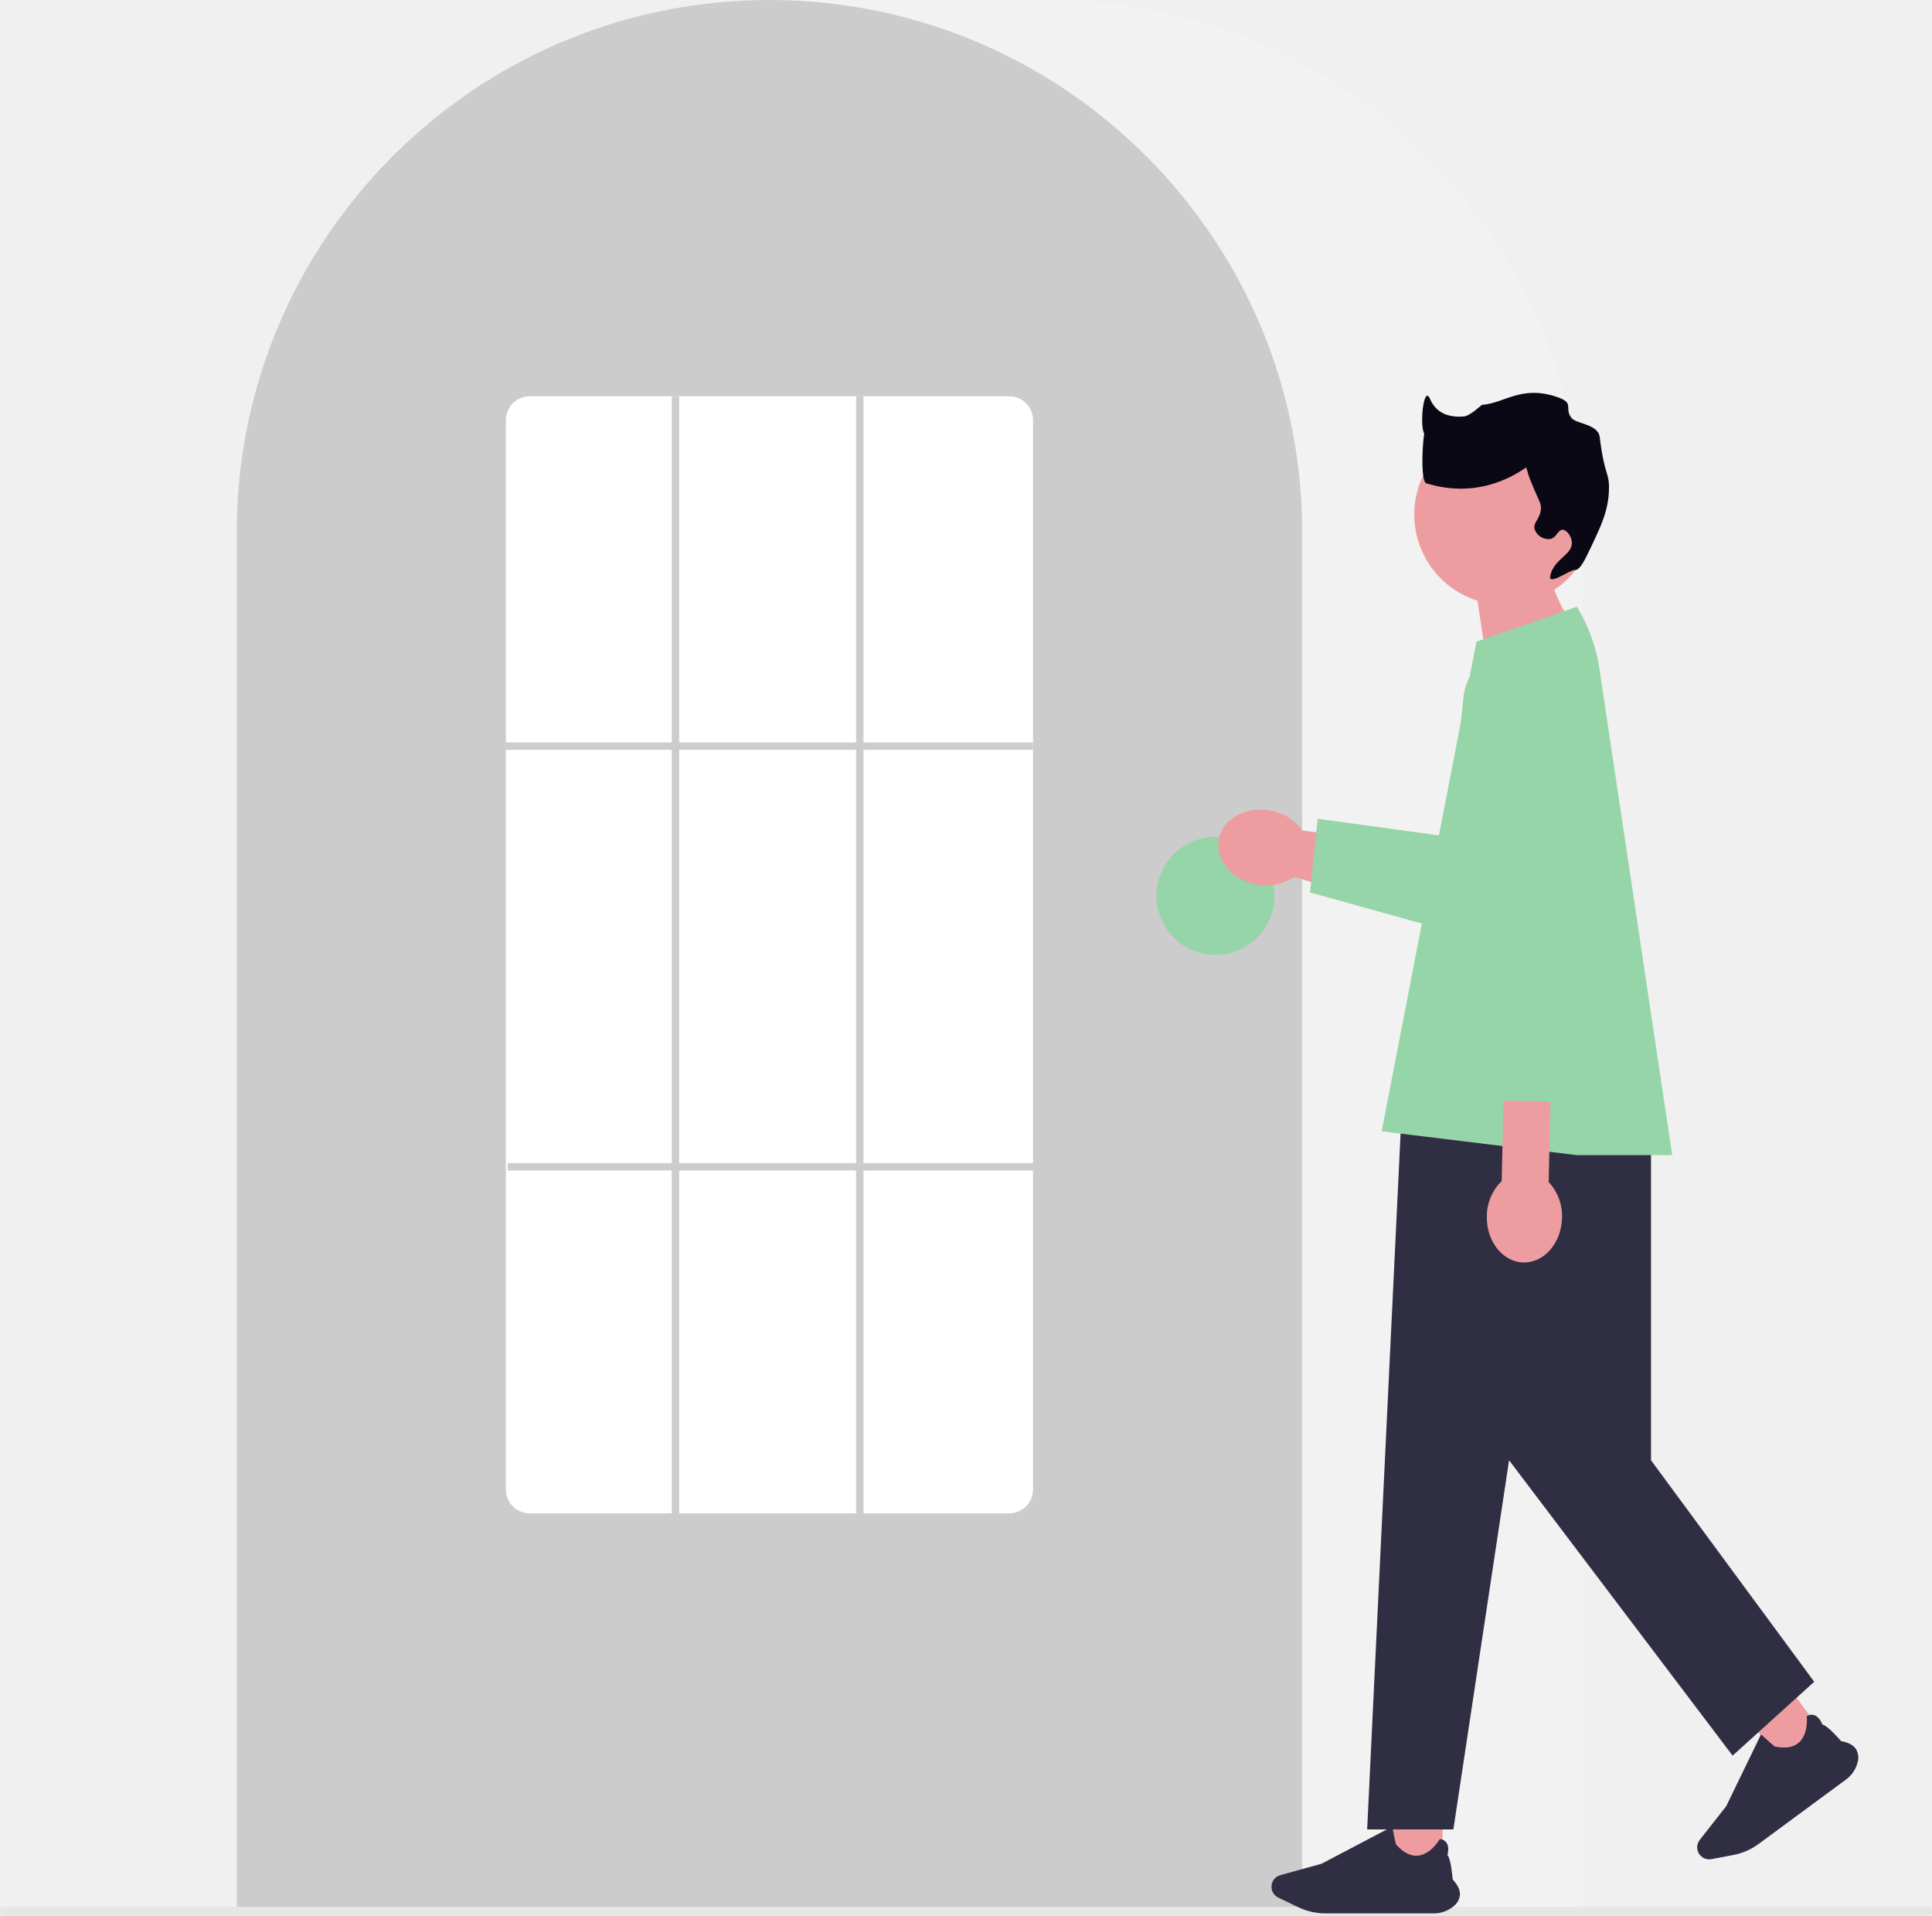
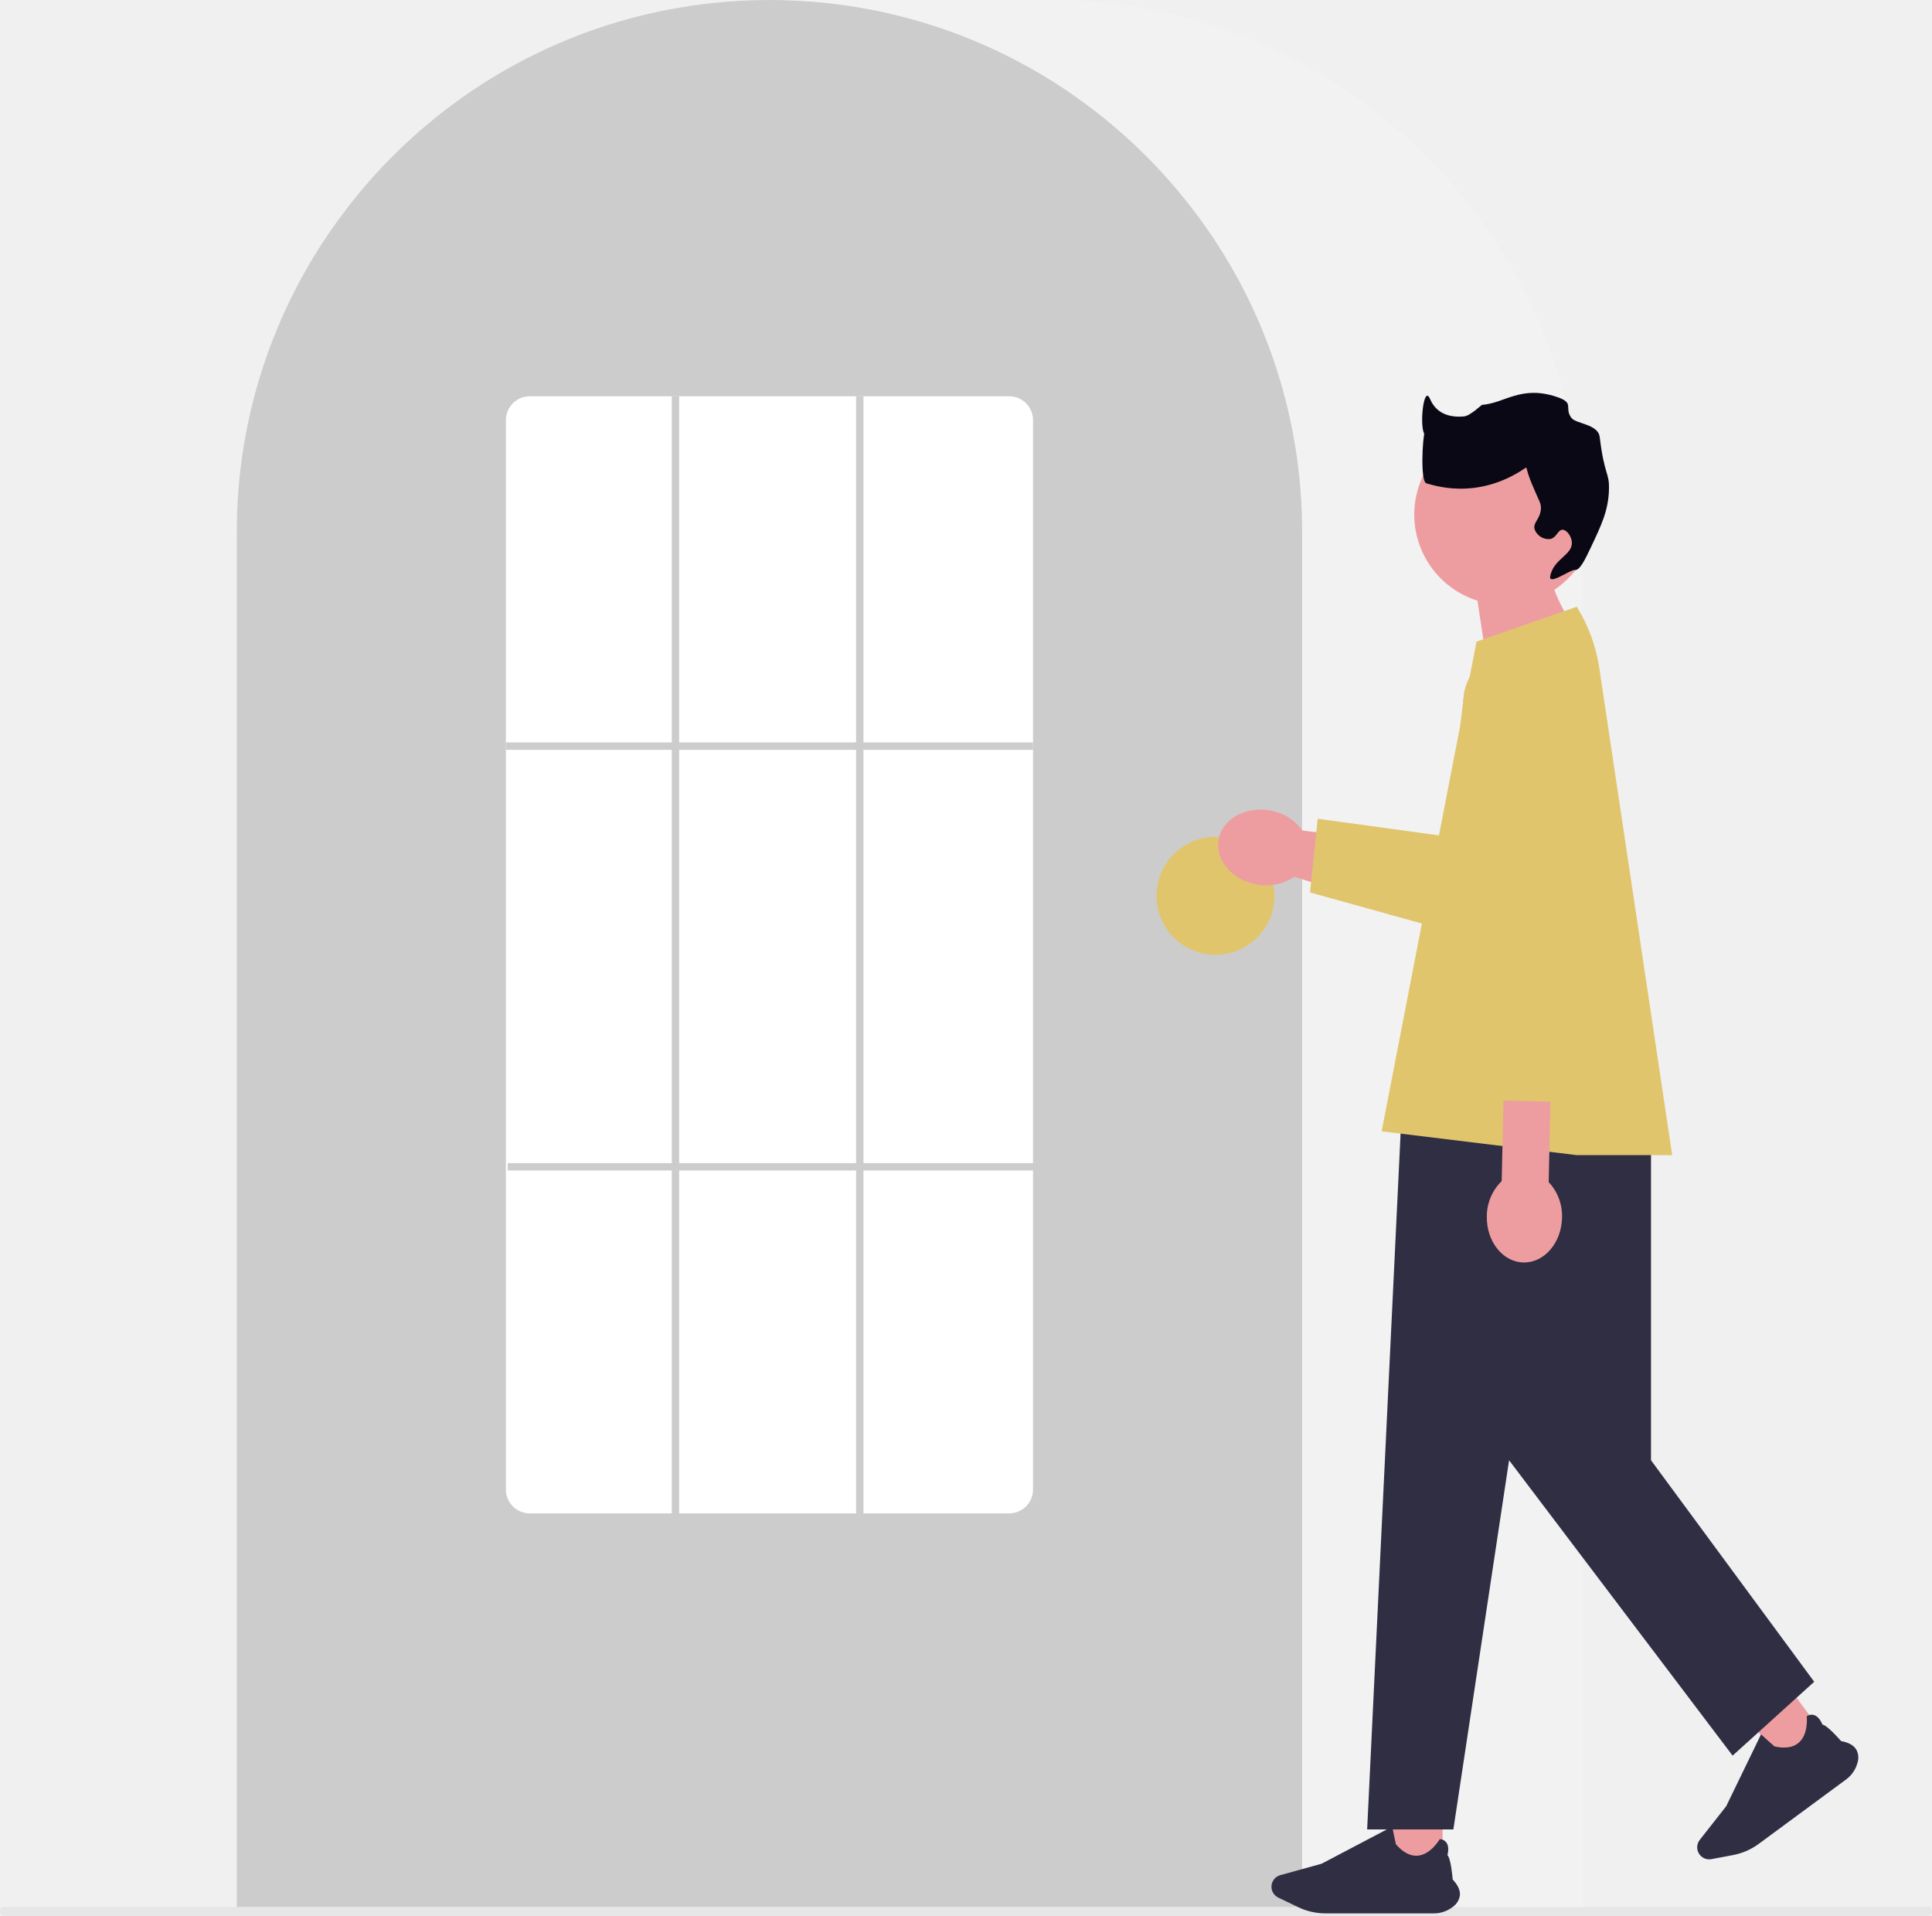
<svg xmlns="http://www.w3.org/2000/svg" width="800.012" height="793.179" viewBox="0 0 800.012 793.179" role="img" artist="Katerina Limpitsouni" source="https://undraw.co/">
  <g transform="translate(-571.203 -218.417)">
    <path d="M981.632,982.127H424.5V410.494c0-121.619,98.944-220.563,220.563-220.563H761.069c121.619,0,220.563,98.944,220.563,220.563Z" transform="translate(244.764 28.486)" fill="#f2f2f2" />
    <path d="M865.627,982.125H424.5V410.492a218.856,218.856,0,0,1,42.122-129.658c1.013-1.381,2.024-2.744,3.066-4.092a220.511,220.511,0,0,1,46.943-45.564c1.007-.733,2.018-1.453,3.044-2.173a220.046,220.046,0,0,1,48.039-25.123c1.009-.382,2.036-.765,3.063-1.133a219.832,219.832,0,0,1,47.484-11.2c1-.137,2.035-.244,3.065-.352a223.293,223.293,0,0,1,47.479,0c1.028.107,2.059.215,3.074.353a219.788,219.788,0,0,1,47.471,11.2c1.027.367,2.055.75,3.066,1.134A219.5,219.5,0,0,1,769.9,228.635c1.025.7,2.051,1.424,3.062,2.144a222.832,222.832,0,0,1,28.06,23.757,220.263,220.263,0,0,1,19.423,22.21c1.039,1.344,2.049,2.707,3.061,4.086a218.858,218.858,0,0,1,42.124,129.66Z" transform="translate(244.764 28.488)" fill="#ccc" />
-     <circle cx="24.422" cy="24.422" r="24.422" transform="translate(1050.098 564.909)" fill="#95D5A7" />
+     <circle cx="24.422" cy="24.422" r="24.422" transform="translate(1050.098 564.909)" fill="#E1C56D" />
    <path d="M1064.222,710.828H266.783c-.71,0-1.286-.814-1.286-1.817s.576-1.818,1.286-1.818h797.439c.71,0,1.286.814,1.286,1.818S1064.933,710.828,1064.222,710.828Z" transform="translate(305.707 300.768)" fill="#e6e6e6" />
    <path d="M705.852,759.927H507.422a9.869,9.869,0,0,1-9.922-9.792V307.223a9.869,9.869,0,0,1,9.921-9.792H705.852a9.869,9.869,0,0,1,9.921,9.792V750.135a9.869,9.869,0,0,1-9.922,9.792Z" transform="translate(283.19 85.073)" fill="#fff" />
    <rect width="218.274" height="3.053" transform="translate(780.69 525.816)" fill="#ccc" />
    <rect width="218.274" height="3.053" transform="translate(781.453 699.995)" fill="#ccc" />
    <rect width="3.053" height="464.023" transform="translate(849.378 382.505)" fill="#ccc" />
    <rect width="3.053" height="464.023" transform="translate(925.697 382.505)" fill="#ccc" />
    <g transform="translate(1075.599 381.07)">
      <path d="M532.06,220.925a23,23,0,0,1-.621,5.294l-17.588,74.846a19.759,19.759,0,0,1-23.787,14.714l-70.488-21.872-3.442-1.063a20.41,20.41,0,0,1-15.462,3.21c-10.231-1.81-17.314-10.136-15.82-18.609s11-13.862,21.23-12.062a20.45,20.45,0,0,1,13.441,8.294l.052.01.179.032,61.352,7.589,5.157-62.226a22.937,22.937,0,0,1,45.8,1.842Z" transform="translate(-384.654 -92.478)" fill="#ed9da0" />
-       <path d="M523.778,220.925a23,23,0,0,1-.621,5.294l-14.431,78a19.759,19.759,0,0,1-23.787,14.714l-70.488-19.6,3.158-30.523h0l53.679,7.368,6.694-57.1a22.937,22.937,0,0,1,45.8,1.842Z" transform="translate(-376.371 -92.478)" fill="#95D5A7" />
+       <path d="M523.778,220.925a23,23,0,0,1-.621,5.294l-14.431,78a19.759,19.759,0,0,1-23.787,14.714l-70.488-19.6,3.158-30.523h0l53.679,7.368,6.694-57.1a22.937,22.937,0,0,1,45.8,1.842Z" transform="translate(-376.371 -92.478)" fill="#E1C56D" />
      <rect width="21.152" height="21.152" transform="translate(221.929 552.023) rotate(-36.399)" fill="#ed9da0" />
      <path d="M601.519,570.531l-36.191,26.681a25.93,25.93,0,0,1-10.5,4.579l-9.036,1.712a4.978,4.978,0,0,1-4.842-7.965l10.957-13.956,14.423-29.737.083.076c2.085,1.906,5.251,4.772,5.488,4.912,4.454.986,7.875.432,10.167-1.646,4-3.624,3.193-10.733,3.184-10.8l-.007-.055.047-.028a3.561,3.561,0,0,1,3.119-.427c2.082.76,3.168,3.492,3.324,3.911,2.032.285,7.318,6.345,7.743,6.836,3.041.551,5.135,1.693,6.223,3.393a6.917,6.917,0,0,1,.548,5.635A12.556,12.556,0,0,1,601.519,570.531Z" transform="translate(-341.504 3.596)" fill="#2f2e43" />
      <rect width="21.152" height="21.152" transform="translate(71.799 589.151)" fill="#ed9da0" />
      <path d="M469.188,615.868H424.225a25.933,25.933,0,0,1-11.168-2.545l-8.289-3.984a4.978,4.978,0,0,1,.829-9.284l17.1-4.732,29.255-15.377.022.111c.547,2.771,1.395,6.957,1.5,7.211,3,3.437,6.082,5.021,9.16,4.708,5.369-.544,8.938-6.744,8.974-6.807l.027-.048.055.006a3.561,3.561,0,0,1,2.764,1.507c1.225,1.847.478,4.691.355,5.12,1.467,1.435,2.125,9.45,2.176,10.1,2.121,2.248,3.129,4.409,3,6.424a6.918,6.918,0,0,1-2.9,4.861,12.557,12.557,0,0,1-7.893,2.733Z" transform="translate(-379.847 13.676)" fill="#2f2e43" />
      <path d="M550.486,317.714H449.111L432.951,654.023h35.7l23.066-152.868,92.559,122.294,33.792-30.574-67.584-91.721Z" transform="translate(-371.229 -59.214)" fill="#2f2e43" />
      <path d="M522.94,162.995a37.361,37.361,0,1,0-48.555,35.653l7.223,47.733,36.82-30.683s-7.954-10.131-12.22-21.556A37.321,37.321,0,0,0,522.94,162.995Z" transform="translate(-366.985 -112.605)" fill="#ed9da0" />
      <path d="M524.276,281.639l16.557,48.79-93.675-1.053,13.967-44.58Z" transform="translate(-367.28 -69.241)" fill="#ed9da0" />
-       <path d="M518.46,184.739l-41.541,14.442L437.647,401.925l80.814,9.867h39.5l-30.18-201.615a67.286,67.286,0,0,0-9.323-25.438h0Z" transform="translate(-369.923 -96.176)" fill="#95D5A7" />
+       <path d="M518.46,184.739l-41.541,14.442L437.647,401.925l80.814,9.867h39.5l-30.18-201.615a67.286,67.286,0,0,0-9.323-25.438h0Z" transform="translate(-369.923 -96.176)" fill="#E1C56D" />
      <path d="M497.342,378.487l.723-33.325-19.458-.422-.723,33.325a20.428,20.428,0,0,0-6.155,14.543c-.225,10.388,6.561,18.96,15.158,19.147s15.749-8.083,15.974-18.471a20.428,20.428,0,0,0-5.519-14.8Z" transform="translate(-360.452 -51.702)" fill="#ed9da0" />
      <path d="M421.883,197.209c1.943.331,4.223-4.377,6.4-8.963,4.562-9.6,7.462-15.7,7.682-24.328.188-7.352-1.854-5.422-3.841-21.767-.655-5.391-9.865-5.381-11.74-7.941-3.166-4.324,1.692-6.107-6.186-8.7-14.756-4.865-21.428,2.693-30.8,3.344-.237.016-4.882,4.56-7.477,4.795-4.546.412-11.1-.3-14.043-7.222-2.749-6.476-4.57,12.448-2.113,14.789a49.753,49.753,0,0,1,5.776,7.342c.1.411-4.331-12.944-5.776-8.99-1.04,2.845-1.991,21.244.654,21.794,2.212.46,20.594,7.52,40.974-6.4.723-.494.04.294,2.561,6.4,3.179,7.7,3.9,8.121,3.841,10.243-.12,4.593-3.569,5.946-2.561,8.963a6.2,6.2,0,0,0,6.4,3.841c2.7-.558,3.165-3.9,5.122-3.841,1.676.051,3.664,2.575,3.841,5.122.373,5.366-7.571,6.842-8.963,14.085-.786,4.088,8.458-2.865,10.243-2.561Z" transform="translate(-274.113 -123.882)" fill="#090814" />
    </g>
  </g>
</svg>
